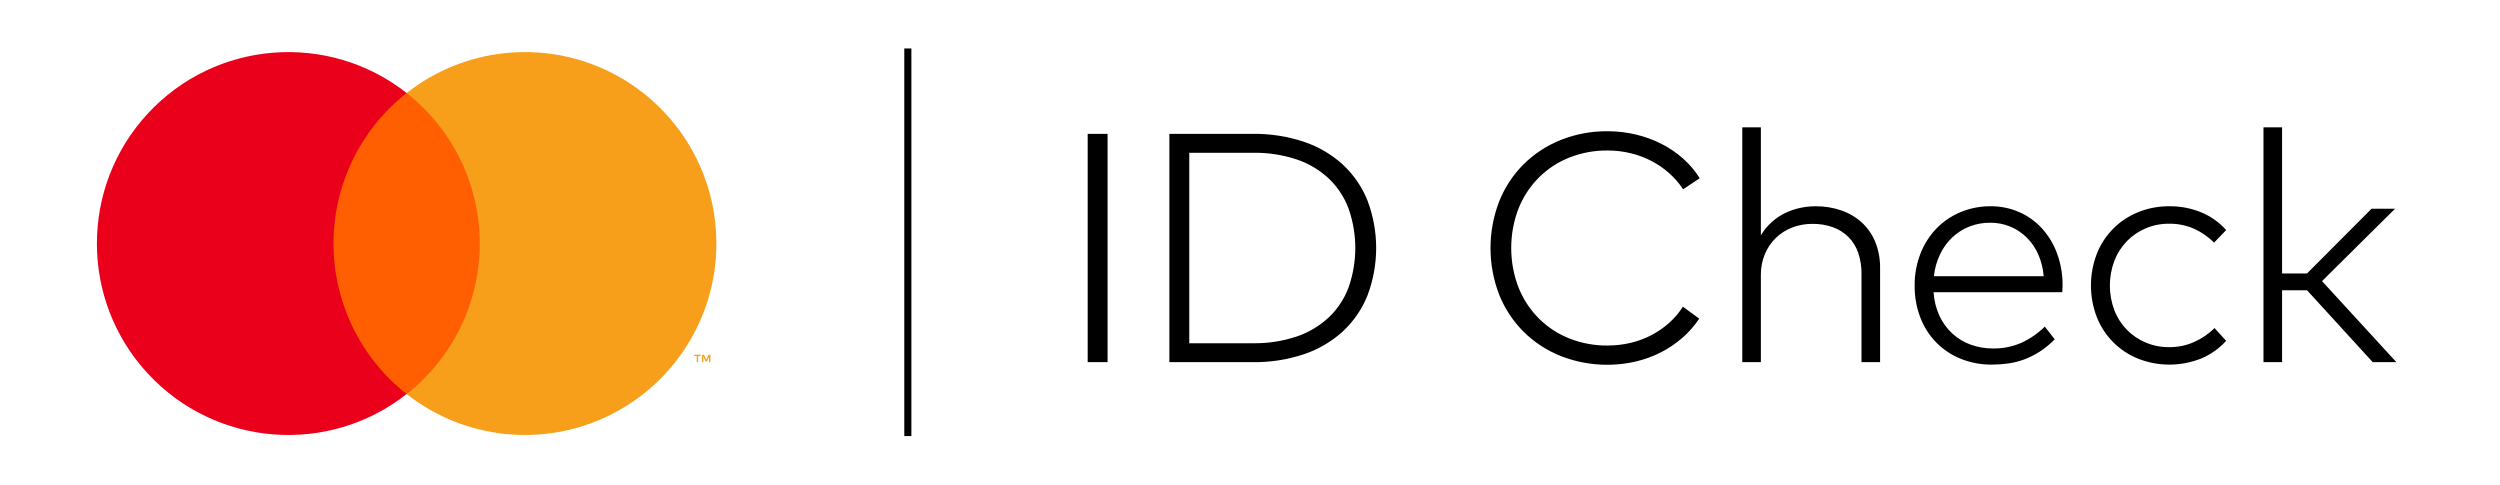
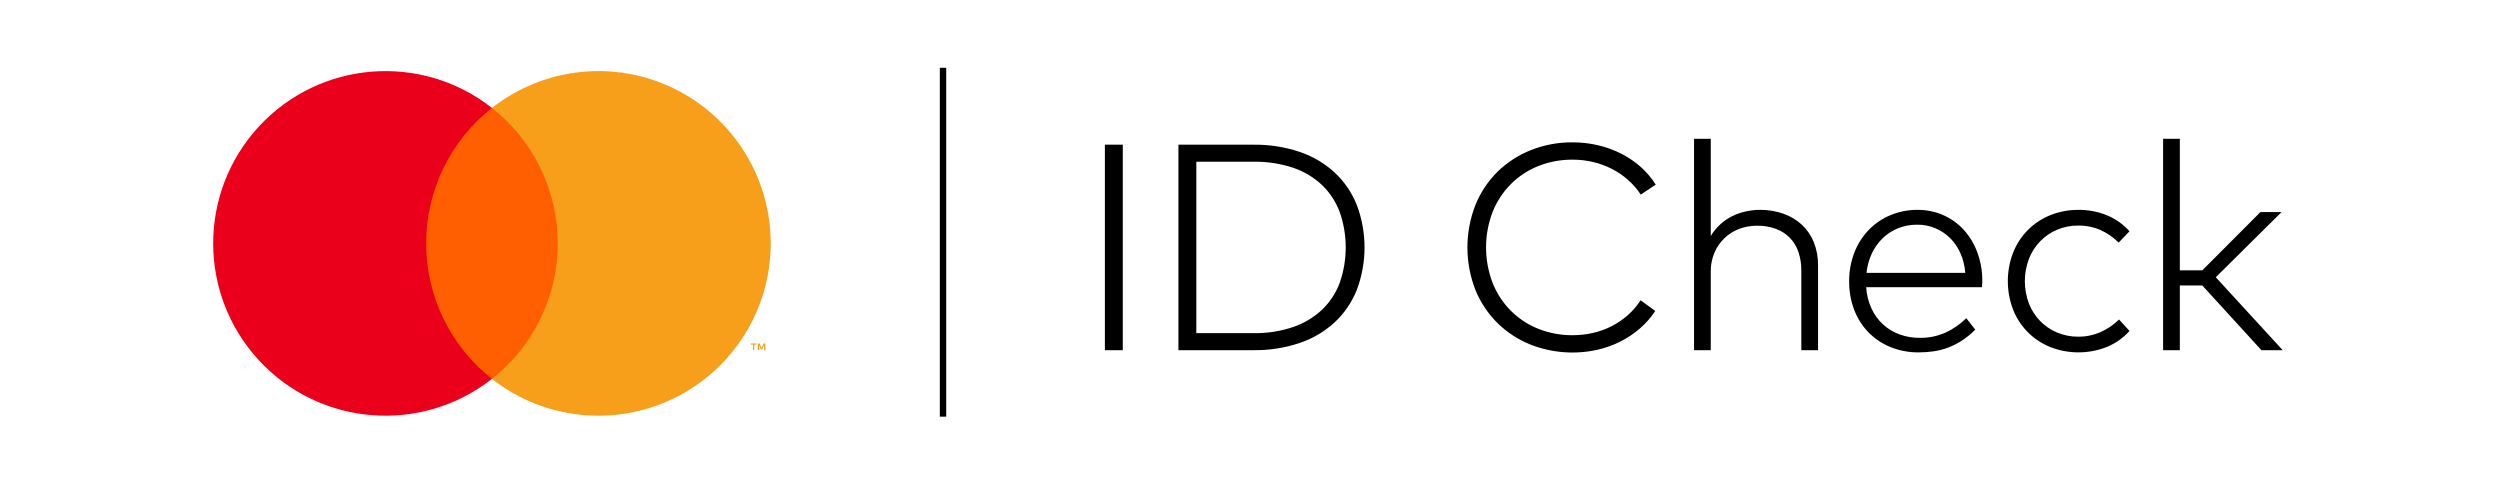
<svg xmlns="http://www.w3.org/2000/svg" width="258" height="50" fill="none" viewBox="0 0 258 50">
-   <path fill="#ff5f00" d="M50.61 9.6H33.322v31.065H50.61z" />
-   <path fill="#eb001b" d="M34.42 25.132A19.72 19.72 0 0 1 41.966 9.6a19.757 19.757 0 1 0 0 31.066 19.72 19.72 0 0 1-7.546-15.533" />
-   <path fill="#f79e1b" d="M73.931 25.132a19.756 19.756 0 0 1-31.965 15.533 19.76 19.76 0 0 0 0-31.066 19.756 19.756 0 0 1 31.965 15.533M72.047 37.375v-.636h.256v-.13h-.653v.13h.256v.636zm1.268 0v-.767h-.2l-.23.527-.231-.527h-.2v.767h.14v-.579l.217.499h.146l.216-.5v.58z" />
-   <path fill="#000" d="M94.054 45h-.731V5h.731v40M114.302 37.375h-2.053V13.813h2.053zm14.979-23.562a16 16 0 0 1 5.301.825 11.3 11.3 0 0 1 4.006 2.356 10.3 10.3 0 0 1 2.541 3.711 13.85 13.85 0 0 1 0 9.778 10.3 10.3 0 0 1-2.541 3.711 11.3 11.3 0 0 1-4.006 2.357c-1.708.571-3.5.85-5.301.824h-8.601V13.813zm-6.547 1.953v19.657h6.547c1.543.027 3.08-.209 4.544-.698a9.2 9.2 0 0 0 3.315-1.978 8.25 8.25 0 0 0 2.037-3.097 12.28 12.28 0 0 0 0-8.112 8.3 8.3 0 0 0-2.037-3.105 9.06 9.06 0 0 0-3.315-1.977 13.7 13.7 0 0 0-4.544-.69zm43.151-2.222c.986-.003 1.969.11 2.929.337.919.216 1.809.54 2.65.967.809.41 1.561.922 2.239 1.524a9.3 9.3 0 0 1 1.708 2.02l-1.716 1.143a8.3 8.3 0 0 0-1.439-1.665 9 9 0 0 0-1.835-1.263 9.4 9.4 0 0 0-2.154-.8c-.78-.186-1.58-.279-2.382-.277a10.5 10.5 0 0 0-3.913.724 9.3 9.3 0 0 0-3.147 2.053 9.6 9.6 0 0 0-2.103 3.181 11.4 11.4 0 0 0 0 8.213 9.6 9.6 0 0 0 2.103 3.18 9.3 9.3 0 0 0 3.147 2.054c1.246.49 2.575.736 3.913.724.799.002 1.596-.088 2.374-.27a9.2 9.2 0 0 0 2.145-.79 9 9 0 0 0 1.835-1.263 8.1 8.1 0 0 0 1.439-1.683l1.683 1.229a10 10 0 0 1-1.742 1.986 11 11 0 0 1-2.221 1.498c-.831.421-1.71.74-2.617.95a13.16 13.16 0 0 1-7.684-.563 11.5 11.5 0 0 1-3.828-2.483 11.4 11.4 0 0 1-2.533-3.804 13.38 13.38 0 0 1 0-9.735 11.4 11.4 0 0 1 2.533-3.812 11.5 11.5 0 0 1 3.828-2.483 12.7 12.7 0 0 1 4.788-.892m15.837 10.738c.301-.5.672-.953 1.103-1.347a5.9 5.9 0 0 1 1.371-.934 6.9 6.9 0 0 1 1.549-.538 7.5 7.5 0 0 1 1.615-.177c.923-.01 1.84.14 2.71.446a6.1 6.1 0 0 1 2.112 1.27 5.6 5.6 0 0 1 1.364 2.012c.329.844.492 1.744.479 2.65v9.711h-1.918v-9.121a6.5 6.5 0 0 0-.337-2.155 4.3 4.3 0 0 0-.993-1.624 4.4 4.4 0 0 0-1.599-1.018 6.1 6.1 0 0 0-2.154-.354 5.7 5.7 0 0 0-2.079.38 4.97 4.97 0 0 0-2.81 2.742 5.4 5.4 0 0 0-.413 2.13v9.02h-1.918V13.14h1.918zm23.714-2.996a7.2 7.2 0 0 1 2.937.598 7 7 0 0 1 2.339 1.665 7.9 7.9 0 0 1 1.557 2.559 9.3 9.3 0 0 1 .556 4.047h-13.279c.049.85.257 1.684.614 2.457.322.691.776 1.311 1.338 1.826.55.5 1.193.886 1.893 1.137a6.7 6.7 0 0 0 2.28.386 7 7 0 0 0 2.98-.605 8.4 8.4 0 0 0 2.372-1.65l1.027 1.313a9.4 9.4 0 0 1-1.54 1.263 8.2 8.2 0 0 1-1.599.807q-.806.3-1.658.42-.845.12-1.699.119a8.4 8.4 0 0 1-3.198-.598 7.4 7.4 0 0 1-2.524-1.674 7.6 7.6 0 0 1-1.65-2.575 9 9 0 0 1-.589-3.316 8.8 8.8 0 0 1 .598-3.29 7.8 7.8 0 0 1 1.649-2.592 7.4 7.4 0 0 1 2.491-1.691 7.9 7.9 0 0 1 3.105-.606m-.034 1.7c-.757-.01-1.51.13-2.213.412a5.6 5.6 0 0 0-1.759 1.145 5.9 5.9 0 0 0-1.236 1.741 6.9 6.9 0 0 0-.615 2.222h11.327a6.9 6.9 0 0 0-.556-2.247 5.7 5.7 0 0 0-1.186-1.742 5.28 5.28 0 0 0-3.762-1.531m18.496-1.7a8.4 8.4 0 0 1 3.273.631 7 7 0 0 1 2.567 1.826l-1.246 1.296a6.9 6.9 0 0 0-2.078-1.439 6.24 6.24 0 0 0-2.567-.513 6.1 6.1 0 0 0-2.415.48 5.9 5.9 0 0 0-1.944 1.329 6.1 6.1 0 0 0-1.287 2.02 7.26 7.26 0 0 0 0 5.099 5.89 5.89 0 0 0 3.231 3.332 6.1 6.1 0 0 0 2.415.48 6.2 6.2 0 0 0 2.601-.539 7.2 7.2 0 0 0 2.095-1.43l1.195 1.313a7.2 7.2 0 0 1-2.575 1.826 8.84 8.84 0 0 1-6.539.008 7.64 7.64 0 0 1-4.241-4.3 9.1 9.1 0 0 1 0-6.488 7.63 7.63 0 0 1 4.241-4.308 8.4 8.4 0 0 1 3.274-.623m11.612 6.934h2.575l6.664-6.682h2.424l-7.54 7.473 7.674 8.364h-2.44l-6.782-7.422h-2.575v7.422h-1.919V13.14h1.919z" />
+   <path fill="#ff5f00" d="M58.549 11.14H42.99v27.959H58.55z" />
+   <path fill="#eb001b" d="M43.978 25.119a17.75 17.75 0 0 1 6.791-13.98 17.781 17.781 0 1 0 0 27.96 17.75 17.75 0 0 1-6.79-13.98" />
+   <path fill="#f79e1b" d="M79.538 25.119a17.781 17.781 0 0 1-28.768 13.98 17.783 17.783 0 0 0 0-27.96 17.78 17.78 0 0 1 28.768 13.98M77.842 36.137v-.572h.23v-.117h-.587v.117h.23v.572zm1.141 0v-.69h-.18l-.207.475-.208-.475h-.18v.69h.127v-.52l.195.448h.132l.194-.45v.522z" />
+   <path fill="#000" d="M97.65 43h-.66V7h.66v36M115.872 36.138h-1.848V14.932h1.848zm13.481-21.206a14.4 14.4 0 0 1 4.771.742 10.1 10.1 0 0 1 3.605 2.121 9.3 9.3 0 0 1 2.287 3.34 12.45 12.45 0 0 1 0 8.8 9.3 9.3 0 0 1-2.287 3.34 10.1 10.1 0 0 1-3.605 2.12c-1.537.515-3.15.766-4.771.743h-7.74V14.932zm-5.892 1.757v17.692h5.892a12.2 12.2 0 0 0 4.09-.629 8.3 8.3 0 0 0 2.984-1.78 7.4 7.4 0 0 0 1.832-2.787 11.04 11.04 0 0 0 0-7.3 7.5 7.5 0 0 0-1.832-2.795 8.16 8.16 0 0 0-2.984-1.78 12.4 12.4 0 0 0-4.09-.62zm38.836-2c.888-.002 1.772.1 2.636.304a10.7 10.7 0 0 1 2.385.87c.728.37 1.405.83 2.015 1.372a8.4 8.4 0 0 1 1.537 1.817l-1.545 1.03a7.4 7.4 0 0 0-1.295-1.5 8 8 0 0 0-1.651-1.136 8.5 8.5 0 0 0-1.938-.719 9 9 0 0 0-2.144-.25c-1.205-.01-2.4.21-3.521.651a8.4 8.4 0 0 0-2.833 1.849 8.6 8.6 0 0 0-1.893 2.862 10.25 10.25 0 0 0 0 7.392 8.6 8.6 0 0 0 1.893 2.863 8.4 8.4 0 0 0 2.833 1.847 9.4 9.4 0 0 0 3.521.652 9.3 9.3 0 0 0 2.136-.243 8.2 8.2 0 0 0 1.931-.711 8 8 0 0 0 1.651-1.136 7.3 7.3 0 0 0 1.295-1.515l1.515 1.106a9 9 0 0 1-1.568 1.787 9.8 9.8 0 0 1-1.999 1.348c-.748.38-1.538.667-2.355.856a11.84 11.84 0 0 1-6.915-.508 10.4 10.4 0 0 1-3.446-2.234 10.3 10.3 0 0 1-2.28-3.423 12.05 12.05 0 0 1 0-8.762 10.2 10.2 0 0 1 2.28-3.431 10.4 10.4 0 0 1 3.446-2.235 11.4 11.4 0 0 1 4.309-.802m14.253 9.664c.271-.45.605-.857.993-1.211.369-.337.785-.62 1.234-.841.443-.217.911-.38 1.393-.484a6.8 6.8 0 0 1 1.455-.16c.83-.01 1.655.127 2.439.402a5.5 5.5 0 0 1 1.9 1.143 5 5 0 0 1 1.228 1.81c.296.76.443 1.57.431 2.386v8.74h-1.727v-8.21a5.8 5.8 0 0 0-.303-1.939 3.9 3.9 0 0 0-.893-1.461 3.9 3.9 0 0 0-1.439-.917 5.5 5.5 0 0 0-1.939-.318 5.1 5.1 0 0 0-1.871.341 4.47 4.47 0 0 0-2.529 2.469 4.8 4.8 0 0 0-.372 1.916v8.119h-1.726V14.326h1.726zm21.343-2.696a6.5 6.5 0 0 1 2.643.538 6.3 6.3 0 0 1 2.105 1.5 7.1 7.1 0 0 1 1.401 2.302 8.3 8.3 0 0 1 .5 3.643h-11.951a6.1 6.1 0 0 0 .553 2.211 5.083 5.083 0 0 0 2.908 2.666 6 6 0 0 0 2.053.348 6.3 6.3 0 0 0 2.681-.545 7.5 7.5 0 0 0 2.135-1.484l.924 1.181q-.632.642-1.385 1.136a7.4 7.4 0 0 1-1.44.727c-.482.18-.982.307-1.492.379q-.76.105-1.529.106a7.6 7.6 0 0 1-2.878-.538 6.7 6.7 0 0 1-2.272-1.507 6.8 6.8 0 0 1-1.485-2.317 8.1 8.1 0 0 1-.53-2.984 8 8 0 0 1 .538-2.961c.336-.868.84-1.661 1.484-2.333a6.7 6.7 0 0 1 2.242-1.522 7.1 7.1 0 0 1 2.795-.546m-.031 1.53a5.2 5.2 0 0 0-1.992.371 5 5 0 0 0-1.582 1.03c-.463.451-.84.982-1.113 1.568a6.2 6.2 0 0 0-.553 2h10.194a6.2 6.2 0 0 0-.5-2.023 5.1 5.1 0 0 0-1.068-1.567 4.76 4.76 0 0 0-3.386-1.379m16.646-1.53a7.55 7.55 0 0 1 2.946.568 6.3 6.3 0 0 1 2.31 1.644l-1.121 1.166a6.2 6.2 0 0 0-1.87-1.295 5.6 5.6 0 0 0-2.31-.462 5.5 5.5 0 0 0-2.174.432 5.3 5.3 0 0 0-1.749 1.196 5.5 5.5 0 0 0-1.159 1.818 6.53 6.53 0 0 0 0 4.59 5.3 5.3 0 0 0 2.908 2.999c.688.29 1.428.438 2.174.431a5.6 5.6 0 0 0 2.34-.484 6.5 6.5 0 0 0 1.886-1.288l1.075 1.182a6.45 6.45 0 0 1-2.317 1.643 7.96 7.96 0 0 1-5.885.008 6.87 6.87 0 0 1-3.817-3.87 8.2 8.2 0 0 1 0-5.84 6.85 6.85 0 0 1 3.817-3.877 7.6 7.6 0 0 1 2.946-.56m10.451 6.24h2.318l5.998-6.012h2.181l-6.786 6.725 6.907 7.528h-2.196l-6.104-6.68h-2.318v6.68h-1.727V14.326h1.727z" />
</svg>
